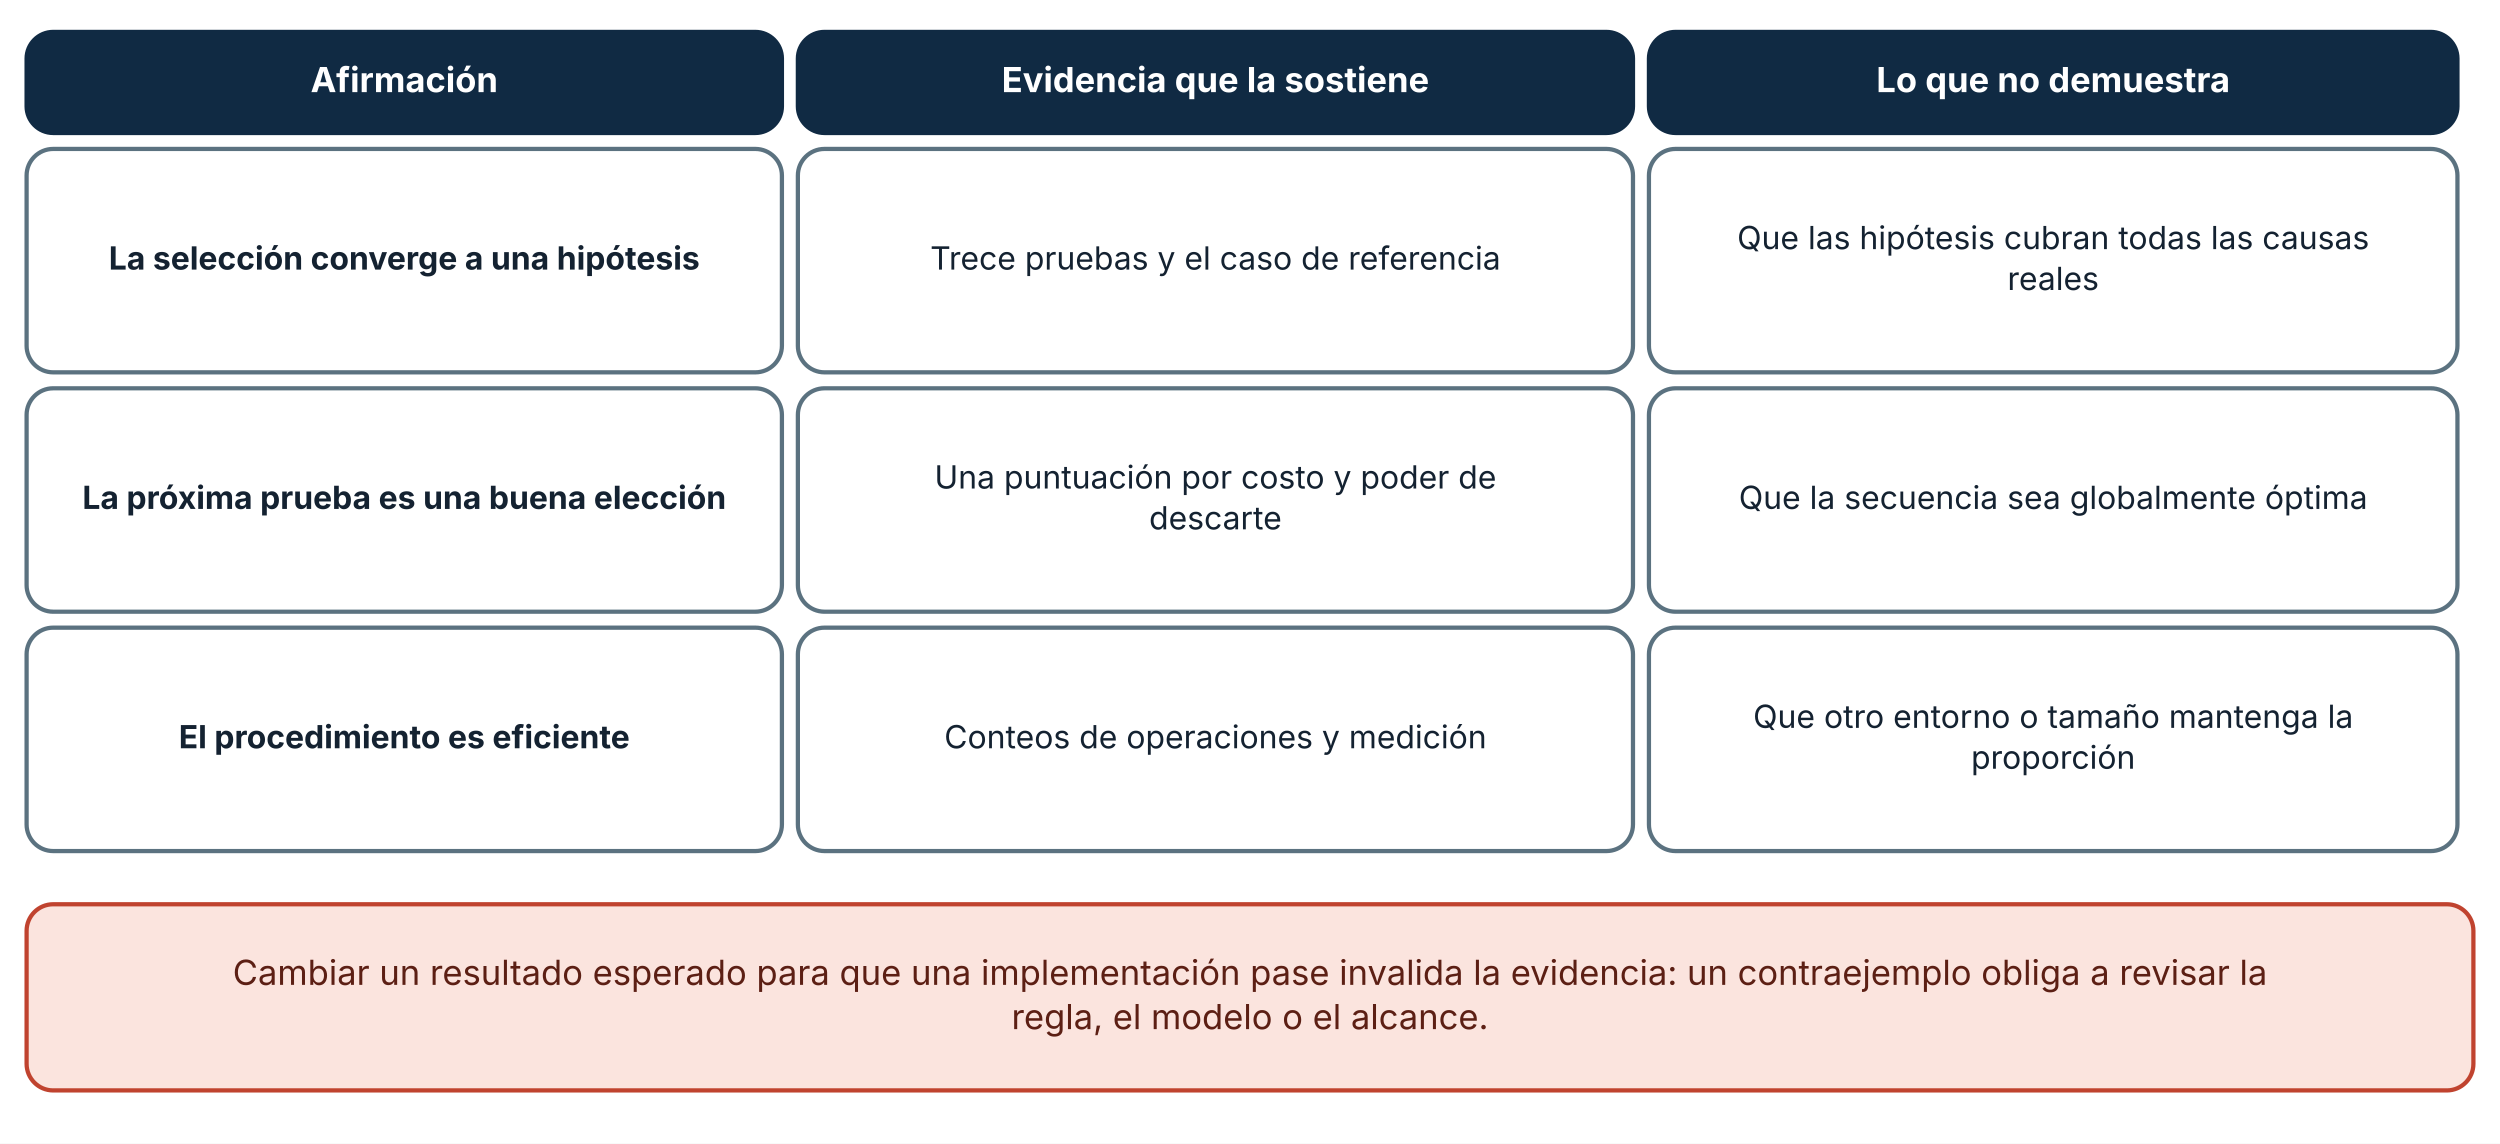
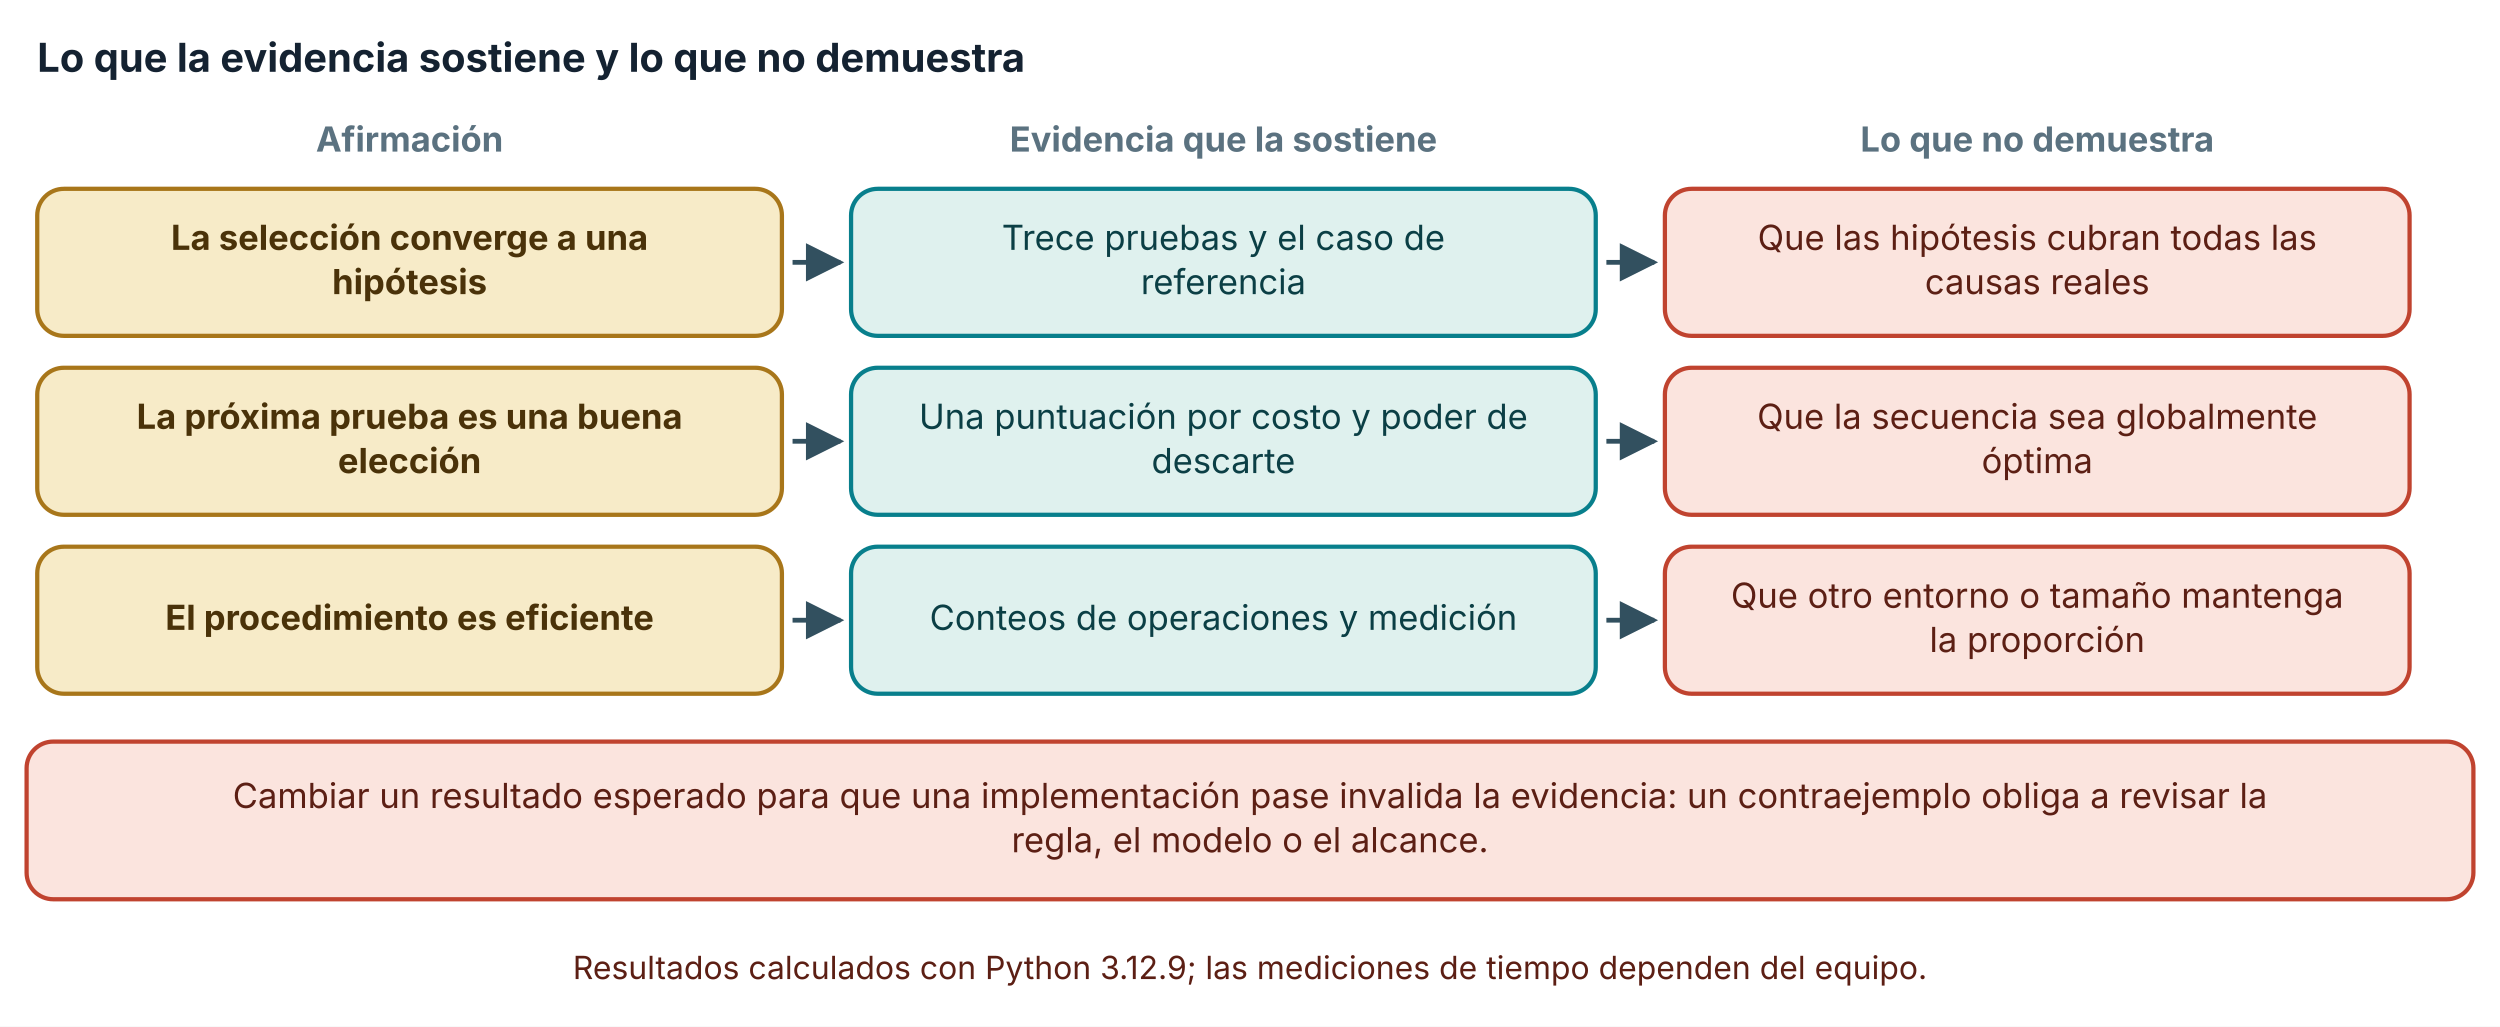
- <svg xmlns="http://www.w3.org/2000/svg" viewBox="0 0 940 430" width="940" height="430" role="img" aria-labelledby="t d" font-family="Inter, 'Segoe UI', system-ui, -apple-system, sans-serif">
+ <svg xmlns="http://www.w3.org/2000/svg" viewBox="0 0 940 386" width="940" height="386" role="img" aria-labelledby="t d" font-family="Inter, 'Segoe UI', system-ui, -apple-system, sans-serif">
  <defs>
    <marker id="arrow" viewBox="0 0 10 10" refX="9" refY="5" markerWidth="8" markerHeight="8" orient="auto-start-reverse">
      <path d="M0,0 L10,5 L0,10 z" fill="#32505f" />
    </marker>
    <marker id="arrow-coral" viewBox="0 0 10 10" refX="9" refY="5" markerWidth="8" markerHeight="8" orient="auto-start-reverse">
      <path d="M0,0 L10,5 L0,10 z" fill="#c0432f" />
    </marker>
  </defs>
-   <rect width="940" height="430" fill="#ffffff" />
-   <rect x="10" y="12" width="284" height="38" rx="10" fill="#102a43" stroke="#102a43" stroke-width="1.6" />
-   <text x="152" y="34.64" font-size="13" text-anchor="middle" font-weight="700" fill="#ffffff">
-     <tspan x="152" dy="0">Afirmación</tspan>
+   <rect width="940" height="386" fill="#ffffff" />
+   <text x="14" y="27" font-size="15" text-anchor="start" font-weight="700" fill="#142231">
+     <tspan x="14" dy="0">Lo que la evidencia sostiene y lo que no demuestra</tspan>
  </text>
-   <rect x="300" y="12" width="314" height="38" rx="10" fill="#102a43" stroke="#102a43" stroke-width="1.6" />
-   <text x="457" y="34.64" font-size="13" text-anchor="middle" font-weight="700" fill="#ffffff">
-     <tspan x="457" dy="0">Evidencia que la sostiene</tspan>
+   <text x="154" y="57" font-size="13" text-anchor="middle" font-weight="700" fill="#5b7280">
+     <tspan x="154" dy="0">Afirmación</tspan>
  </text>
-   <rect x="620" y="12" width="304" height="38" rx="10" fill="#102a43" stroke="#102a43" stroke-width="1.6" />
-   <text x="772" y="34.64" font-size="13" text-anchor="middle" font-weight="700" fill="#ffffff">
-     <tspan x="772" dy="0">Lo que no demuestra</tspan>
+   <text x="460" y="57" font-size="13" text-anchor="middle" font-weight="700" fill="#5b7280">
+     <tspan x="460" dy="0">Evidencia que la sostiene</tspan>
  </text>
-   <rect x="10" y="56" width="284" height="84" rx="10" fill="#ffffff" stroke="#5b7280" stroke-width="1.6" />
-   <text x="152" y="101.36" font-size="12" text-anchor="middle" font-weight="700" fill="#142231">
-     <tspan x="152" dy="0">La selección converge a una hipótesis</tspan>
+   <text x="766" y="57" font-size="13" text-anchor="middle" font-weight="700" fill="#5b7280">
+     <tspan x="766" dy="0">Lo que no demuestra</tspan>
  </text>
-   <rect x="300" y="56" width="314" height="84" rx="10" fill="#ffffff" stroke="#5b7280" stroke-width="1.6" />
-   <text x="457" y="101.36" font-size="12" text-anchor="middle" font-weight="400" fill="#142231">
-     <tspan x="457" dy="0">Trece pruebas y el caso de referencia</tspan>
+   <rect x="14" y="71" width="280" height="55.28" rx="10" fill="#f7ebc8" stroke="#a8761a" stroke-width="1.6" />
+   <text x="154" y="93.96" font-size="13" text-anchor="middle" font-weight="700" fill="#4a3209">
+     <tspan x="154" dy="0">La selección converge a una</tspan>
  </text>
-   <rect x="620" y="56" width="304" height="84" rx="10" fill="#ffffff" stroke="#5b7280" stroke-width="1.6" />
-   <text x="772" y="93.68" font-size="12" text-anchor="middle" font-weight="400" fill="#142231">
-     <tspan x="772" dy="0">Que las hipótesis cubran todas las causas</tspan>
+   <text x="154" y="110.6" font-size="13" text-anchor="middle" font-weight="700" fill="#4a3209">
+     <tspan x="154" dy="0">hipótesis</tspan>
  </text>
-   <text x="772" y="109.04" font-size="12" text-anchor="middle" font-weight="400" fill="#142231">
-     <tspan x="772" dy="0">reales</tspan>
+   <polyline points="298,98.64 316,98.64" fill="none" stroke="#32505f" stroke-width="1.8" marker-end="url(#arrow)" />
+   <rect x="320" y="71" width="280" height="55.28" rx="10" fill="#dff1ee" stroke="#087f8c" stroke-width="1.6" />
+   <text x="460" y="93.96" font-size="13" text-anchor="middle" font-weight="400" fill="#0b3f45">
+     <tspan x="460" dy="0">Trece pruebas y el caso de</tspan>
  </text>
-   <rect x="10" y="146" width="284" height="84" rx="10" fill="#ffffff" stroke="#5b7280" stroke-width="1.6" />
-   <text x="152" y="191.36" font-size="12" text-anchor="middle" font-weight="700" fill="#142231">
-     <tspan x="152" dy="0">La próxima prueba es una buena elección</tspan>
+   <text x="460" y="110.6" font-size="13" text-anchor="middle" font-weight="400" fill="#0b3f45">
+     <tspan x="460" dy="0">referencia</tspan>
  </text>
-   <rect x="300" y="146" width="314" height="84" rx="10" fill="#ffffff" stroke="#5b7280" stroke-width="1.6" />
-   <text x="457" y="183.68" font-size="12" text-anchor="middle" font-weight="400" fill="#142231">
-     <tspan x="457" dy="0">Una puntuación por costo y poder de</tspan>
+   <polyline points="604,98.64 622,98.64" fill="none" stroke="#32505f" stroke-width="1.8" marker-end="url(#arrow)" />
+   <rect x="626" y="71" width="280" height="55.28" rx="10" fill="#fbe4de" stroke="#c0432f" stroke-width="1.6" />
+   <text x="766" y="93.96" font-size="13" text-anchor="middle" font-weight="400" fill="#5c1f14">
+     <tspan x="766" dy="0">Que las hipótesis cubran todas las</tspan>
  </text>
-   <text x="457" y="199.04" font-size="12" text-anchor="middle" font-weight="400" fill="#142231">
-     <tspan x="457" dy="0">descarte</tspan>
+   <text x="766" y="110.6" font-size="13" text-anchor="middle" font-weight="400" fill="#5c1f14">
+     <tspan x="766" dy="0">causas reales</tspan>
  </text>
-   <rect x="620" y="146" width="304" height="84" rx="10" fill="#ffffff" stroke="#5b7280" stroke-width="1.6" />
-   <text x="772" y="191.36" font-size="12" text-anchor="middle" font-weight="400" fill="#142231">
-     <tspan x="772" dy="0">Que la secuencia sea globalmente óptima</tspan>
+   <rect x="14" y="138.28" width="280" height="55.28" rx="10" fill="#f7ebc8" stroke="#a8761a" stroke-width="1.6" />
+   <text x="154" y="161.24" font-size="13" text-anchor="middle" font-weight="700" fill="#4a3209">
+     <tspan x="154" dy="0">La próxima prueba es una buena</tspan>
  </text>
-   <rect x="10" y="236" width="284" height="84" rx="10" fill="#ffffff" stroke="#5b7280" stroke-width="1.6" />
-   <text x="152" y="281.36" font-size="12" text-anchor="middle" font-weight="700" fill="#142231">
-     <tspan x="152" dy="0">El procedimiento es eficiente</tspan>
+   <text x="154" y="177.88" font-size="13" text-anchor="middle" font-weight="700" fill="#4a3209">
+     <tspan x="154" dy="0">elección</tspan>
  </text>
-   <rect x="300" y="236" width="314" height="84" rx="10" fill="#ffffff" stroke="#5b7280" stroke-width="1.6" />
-   <text x="457" y="281.36" font-size="12" text-anchor="middle" font-weight="400" fill="#142231">
-     <tspan x="457" dy="0">Conteos de operaciones y medición</tspan>
+   <polyline points="298,165.92 316,165.92" fill="none" stroke="#32505f" stroke-width="1.8" marker-end="url(#arrow)" />
+   <rect x="320" y="138.28" width="280" height="55.28" rx="10" fill="#dff1ee" stroke="#087f8c" stroke-width="1.6" />
+   <text x="460" y="161.24" font-size="13" text-anchor="middle" font-weight="400" fill="#0b3f45">
+     <tspan x="460" dy="0">Una puntuación por costo y poder de</tspan>
  </text>
-   <rect x="620" y="236" width="304" height="84" rx="10" fill="#ffffff" stroke="#5b7280" stroke-width="1.6" />
-   <text x="772" y="273.68" font-size="12" text-anchor="middle" font-weight="400" fill="#142231">
-     <tspan x="772" dy="0">Que otro entorno o tamaño mantenga la</tspan>
+   <text x="460" y="177.88" font-size="13" text-anchor="middle" font-weight="400" fill="#0b3f45">
+     <tspan x="460" dy="0">descarte</tspan>
  </text>
-   <text x="772" y="289.04" font-size="12" text-anchor="middle" font-weight="400" fill="#142231">
-     <tspan x="772" dy="0">proporción</tspan>
+   <polyline points="604,165.92 622,165.92" fill="none" stroke="#32505f" stroke-width="1.8" marker-end="url(#arrow)" />
+   <rect x="626" y="138.28" width="280" height="55.28" rx="10" fill="#fbe4de" stroke="#c0432f" stroke-width="1.6" />
+   <text x="766" y="161.24" font-size="13" text-anchor="middle" font-weight="400" fill="#5c1f14">
+     <tspan x="766" dy="0">Que la secuencia sea globalmente</tspan>
  </text>
-   <rect x="10" y="340" width="920" height="70" rx="10" fill="#fbe4de" stroke="#c0432f" stroke-width="1.6" />
-   <text x="470" y="370.32" font-size="13" text-anchor="middle" font-weight="400" fill="#5c1f14">
+   <text x="766" y="177.88" font-size="13" text-anchor="middle" font-weight="400" fill="#5c1f14">
+     <tspan x="766" dy="0">óptima</tspan>
+   </text>
+   <rect x="14" y="205.56" width="280" height="55.28" rx="10" fill="#f7ebc8" stroke="#a8761a" stroke-width="1.6" />
+   <text x="154" y="236.84" font-size="13" text-anchor="middle" font-weight="700" fill="#4a3209">
+     <tspan x="154" dy="0">El procedimiento es eficiente</tspan>
+   </text>
+   <polyline points="298,233.2 316,233.2" fill="none" stroke="#32505f" stroke-width="1.8" marker-end="url(#arrow)" />
+   <rect x="320" y="205.56" width="280" height="55.28" rx="10" fill="#dff1ee" stroke="#087f8c" stroke-width="1.6" />
+   <text x="460" y="236.84" font-size="13" text-anchor="middle" font-weight="400" fill="#0b3f45">
+     <tspan x="460" dy="0">Conteos de operaciones y medición</tspan>
+   </text>
+   <polyline points="604,233.2 622,233.2" fill="none" stroke="#32505f" stroke-width="1.8" marker-end="url(#arrow)" />
+   <rect x="626" y="205.56" width="280" height="55.28" rx="10" fill="#fbe4de" stroke="#c0432f" stroke-width="1.6" />
+   <text x="766" y="228.52" font-size="13" text-anchor="middle" font-weight="400" fill="#5c1f14">
+     <tspan x="766" dy="0">Que otro entorno o tamaño mantenga</tspan>
+   </text>
+   <text x="766" y="245.16" font-size="13" text-anchor="middle" font-weight="400" fill="#5c1f14">
+     <tspan x="766" dy="0">la proporción</tspan>
+   </text>
+   <rect x="10" y="278.84" width="920" height="59.28" rx="10" fill="#fbe4de" stroke="#c0432f" stroke-width="1.6" />
+   <text x="470" y="303.8" font-size="13" text-anchor="middle" font-weight="400" fill="#5c1f14">
    <tspan x="470" dy="0">Cambiar un resultado esperado para que una implementación pase invalida la evidencia: un contraejemplo obliga a revisar la</tspan>
  </text>
-   <text x="470" y="386.96" font-size="13" text-anchor="middle" font-weight="400" fill="#5c1f14">
+   <text x="470" y="320.44" font-size="13" text-anchor="middle" font-weight="400" fill="#5c1f14">
    <tspan x="470" dy="0">regla, el modelo o el alcance.</tspan>
  </text>
+   <text x="470" y="368.12" font-size="12" text-anchor="middle" font-weight="400" fill="#5c1f14">
+     <tspan x="470" dy="0">Resultados calculados con Python 3.12.9; las mediciones de tiempo dependen del equipo.</tspan>
+   </text>
</svg>
